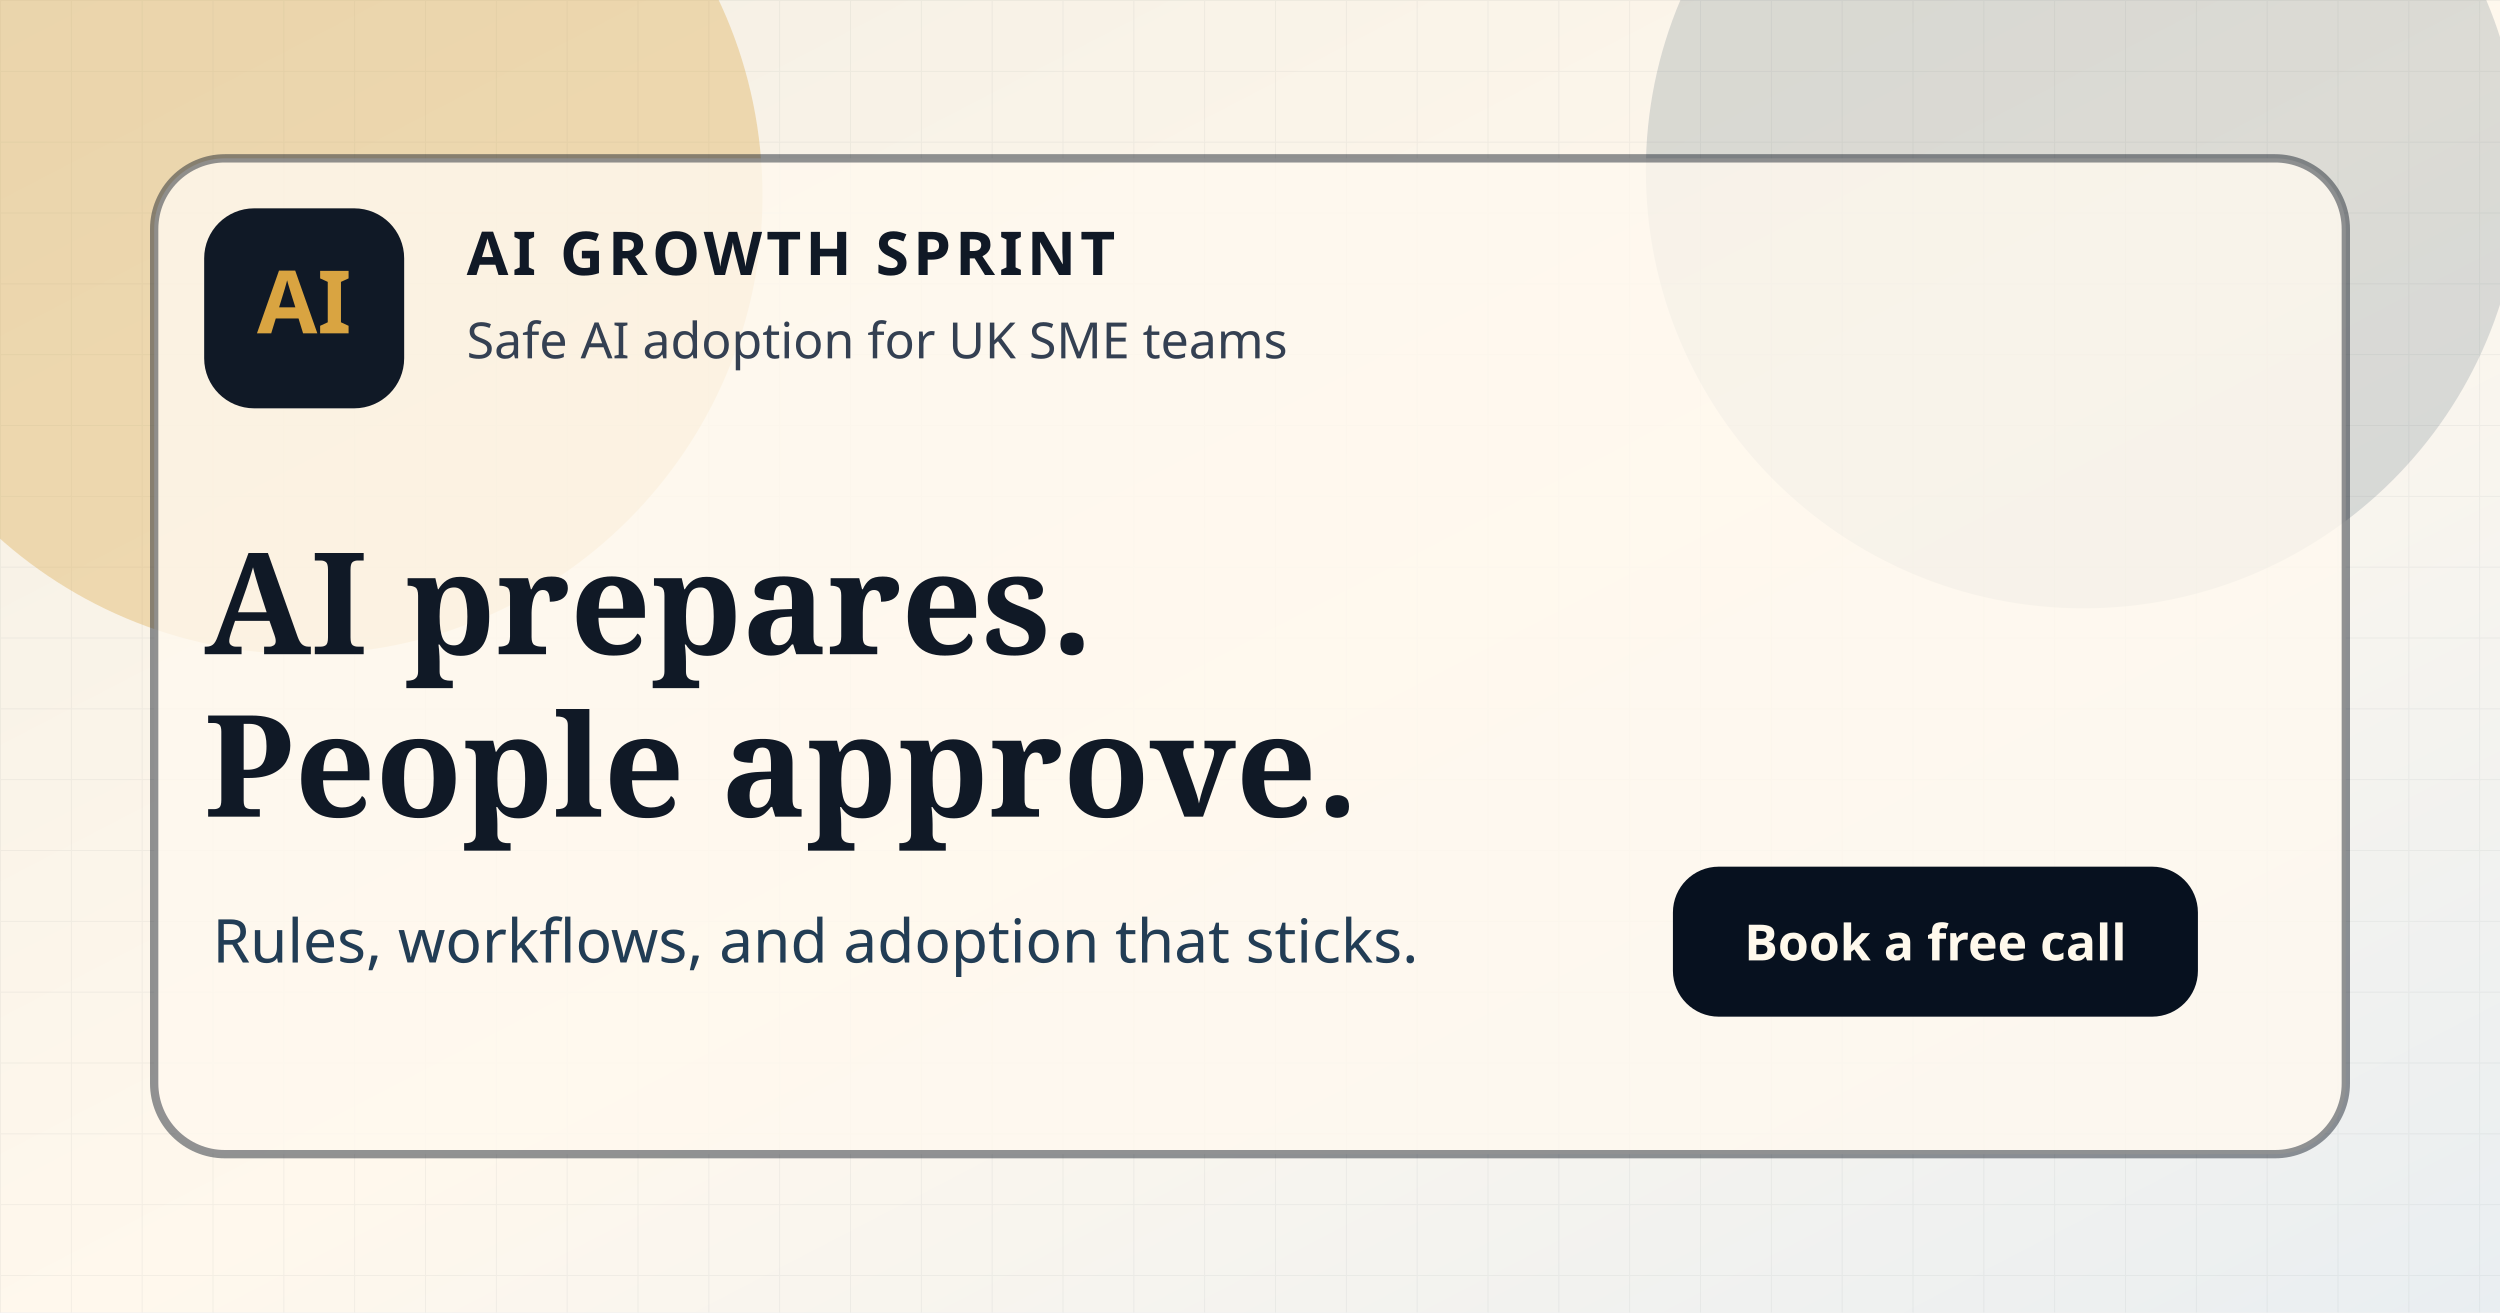
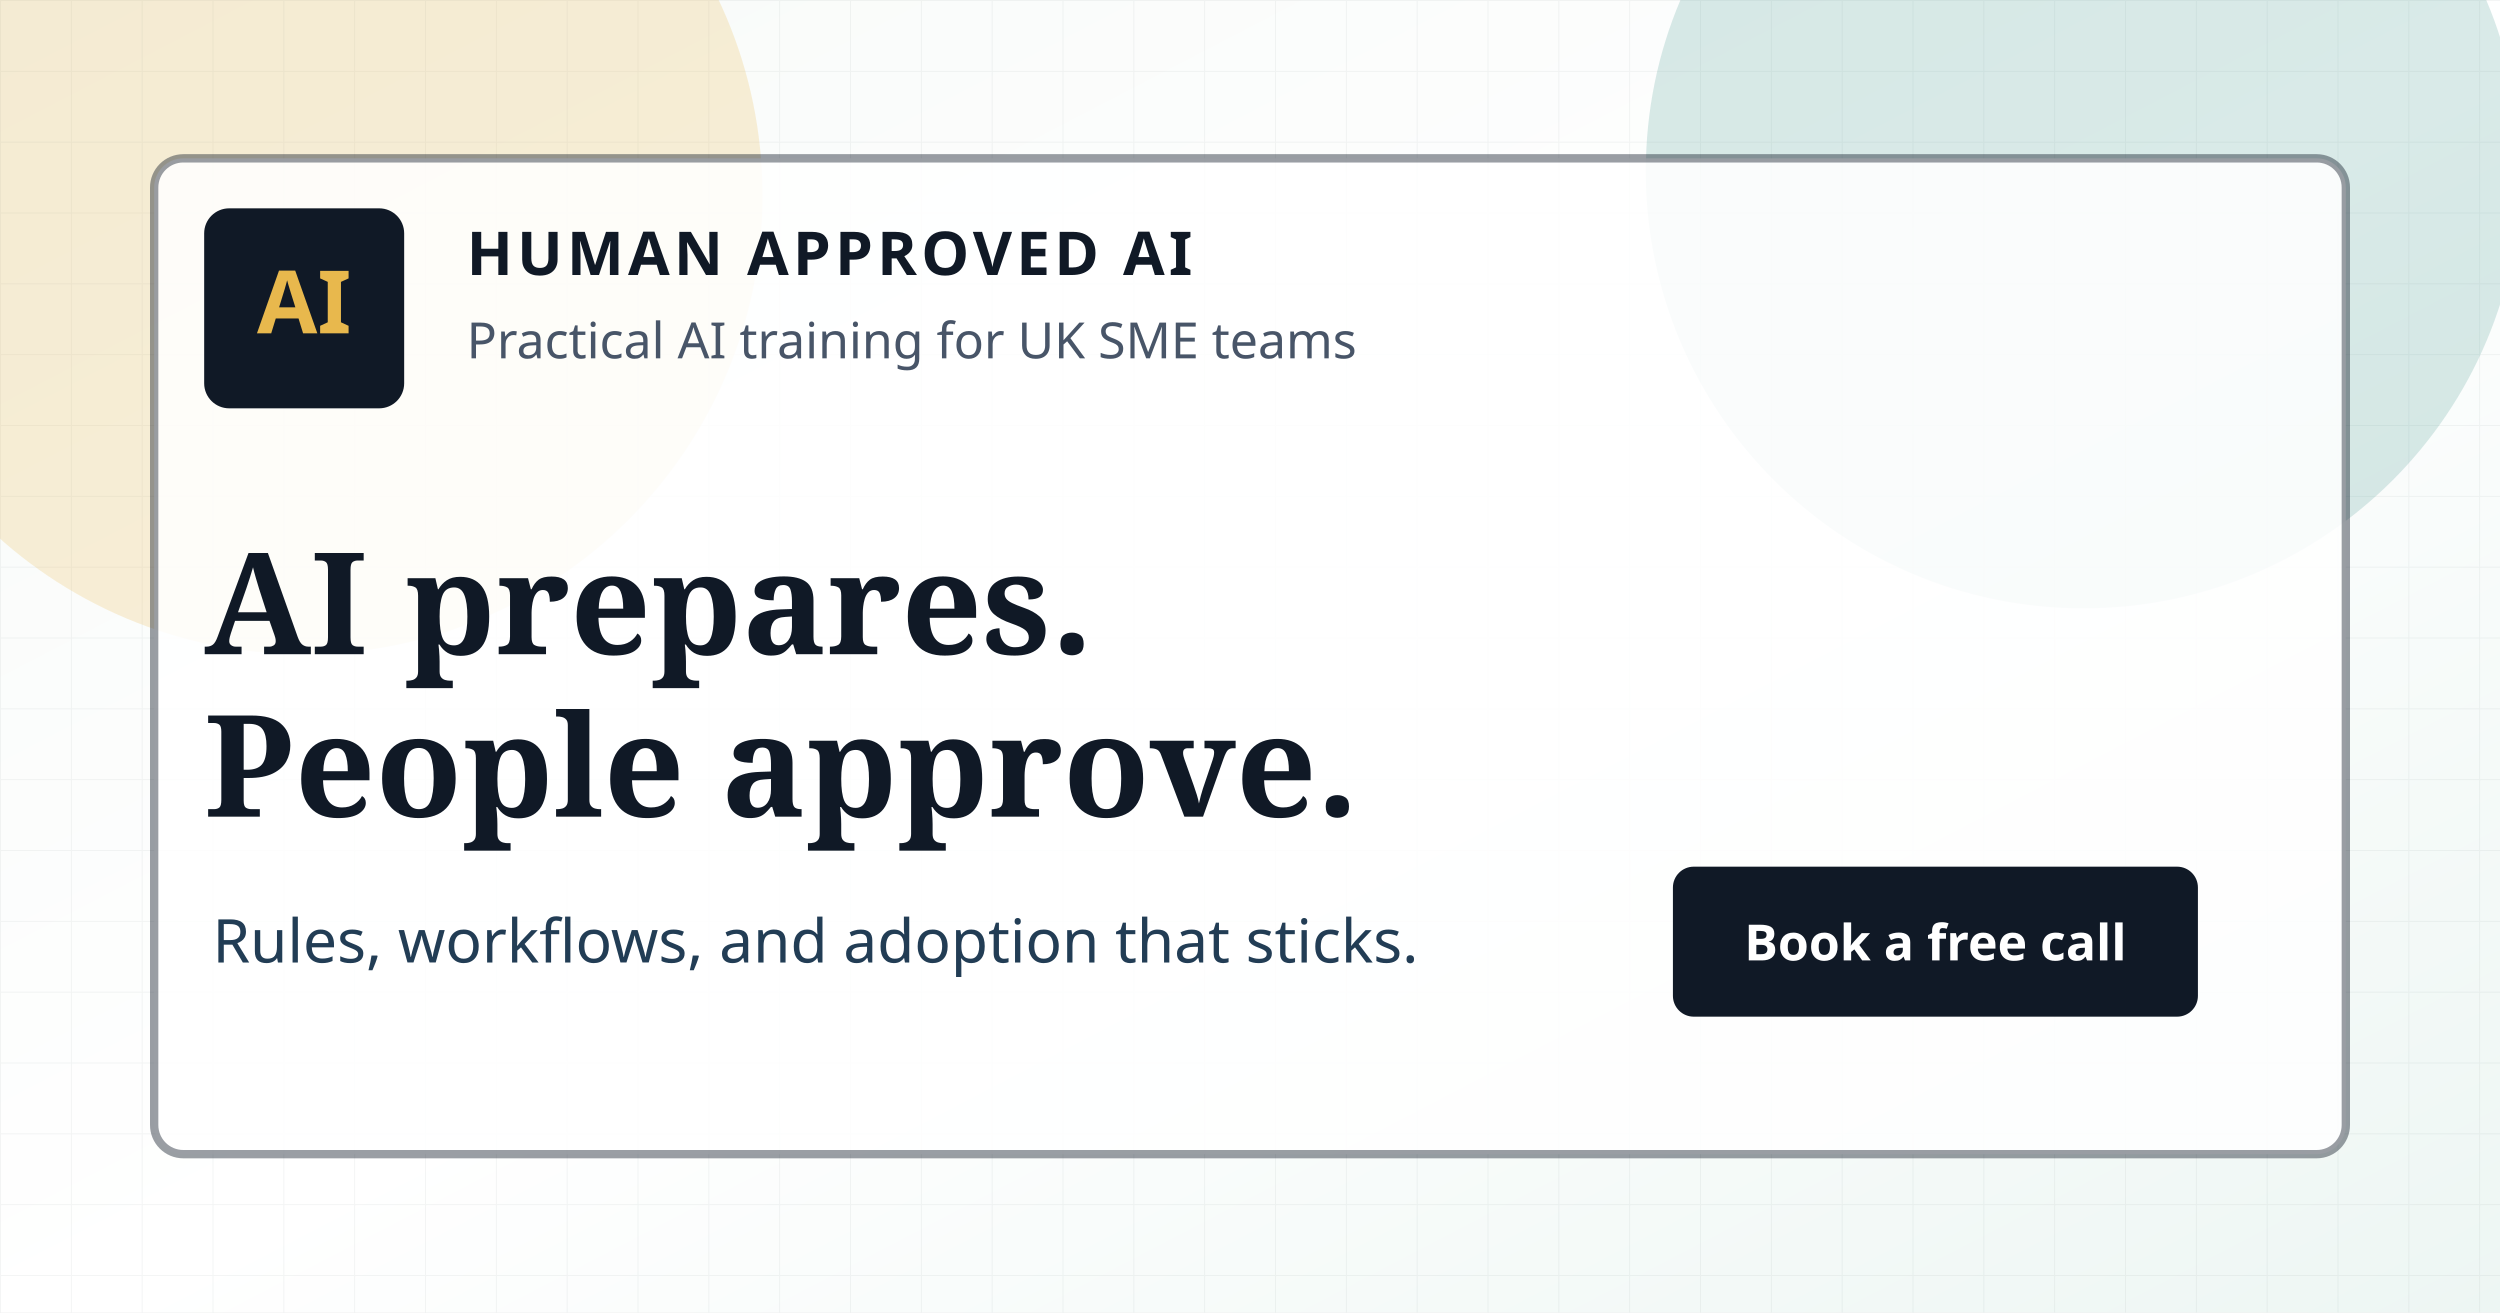
<svg xmlns="http://www.w3.org/2000/svg" width="1200" height="630" viewBox="0 0 1200 630" role="img" aria-labelledby="title desc">
  <defs>
    <linearGradient id="background" x1="0" x2="1" y1="0" y2="1">
-       <stop offset="0%" stop-color="#F3EEE3" />
-       <stop offset="52%" stop-color="#FFF8ED" />
-       <stop offset="100%" stop-color="#E9EEF1" />
+       <stop offset="0%" stop-color="#F7FAF8" />
+       <stop offset="52%" stop-color="#FFFFFF" />
+       <stop offset="100%" stop-color="#EDF6F3" />
    </linearGradient>
    <pattern id="grid" width="34" height="34" patternUnits="userSpaceOnUse">
      <path d="M 34 0 L 0 0 0 34" fill="none" stroke="#101926" stroke-opacity="0.06" stroke-width="1" />
    </pattern>
  </defs>
  <rect width="1200" height="630" fill="url(#background)" />
  <rect width="1200" height="630" fill="url(#grid)" opacity="0.7" />
-   <circle cx="146" cy="94" r="220" fill="#D9A441" opacity="0.34" />
-   <circle cx="1000" cy="82" r="210" fill="#223D55" opacity="0.16" />
-   <rect x="74" y="76" width="1052" height="478" rx="34" fill="#FFF9EF" fill-opacity="0.8" stroke="#101926" stroke-opacity="0.46" stroke-width="4" />
-   <rect x="98" y="100" width="96" height="96" rx="24" fill="#101926" />
-   <text x="146" y="160" text-anchor="middle" font-family="Atkinson Hyperlegible, Verdana, sans-serif" font-size="42" font-weight="700" fill="#D9A441">AI</text>
-   <text x="224" y="132" font-family="Atkinson Hyperlegible, Verdana, sans-serif" font-size="29" font-weight="700" fill="#101926" letter-spacing="2">AI GROWTH SPRINT</text>
-   <text x="224" y="172" font-family="Atkinson Hyperlegible, Verdana, sans-serif" font-size="24" fill="#344052">Safe AI adoption for UK SME teams</text>
+   <circle cx="146" cy="94" r="220" fill="#E8B84D" opacity="0.22" />
+   <circle cx="1000" cy="82" r="210" fill="#0F766E" opacity="0.16" />
+   <rect x="74" y="76" width="1052" height="478" rx="14" fill="#FFFFFF" fill-opacity="0.86" stroke="#101926" stroke-opacity="0.42" stroke-width="4" />
+   <rect x="98" y="100" width="96" height="96" rx="12" fill="#101926" />
+   <text x="146" y="160" text-anchor="middle" font-family="Atkinson Hyperlegible, Verdana, sans-serif" font-size="42" font-weight="700" fill="#E8B84D">AI</text>
+   <text x="224" y="132" font-family="Atkinson Hyperlegible, Verdana, sans-serif" font-size="29" font-weight="700" fill="#101926" letter-spacing="2">HUMAN APPROVED AI</text>
+   <text x="224" y="172" font-family="Atkinson Hyperlegible, Verdana, sans-serif" font-size="24" fill="#485568">Practical AI training for UK SME teams</text>
  <text x="98" y="314" font-family="Georgia, serif" font-size="68" font-weight="700" fill="#101926">AI prepares.</text>
  <text x="98" y="392" font-family="Georgia, serif" font-size="68" font-weight="700" fill="#101926">People approve.</text>
  <text x="102" y="462" font-family="Atkinson Hyperlegible, Verdana, sans-serif" font-size="29" fill="#223D55">Rules, workflows, and adoption that sticks.</text>
-   <rect x="803" y="416" width="252" height="72" rx="22" fill="#07111F" />
-   <text x="929" y="461" text-anchor="middle" font-family="Atkinson Hyperlegible, Verdana, sans-serif" font-size="24" font-weight="700" fill="#FFF9EC">Book a free call</text>
+   <rect x="803" y="416" width="252" height="72" rx="10" fill="#101926" />
+   <text x="929" y="461" text-anchor="middle" font-family="Atkinson Hyperlegible, Verdana, sans-serif" font-size="24" font-weight="700" fill="#FFFFFF">Book a free call</text>
</svg>
